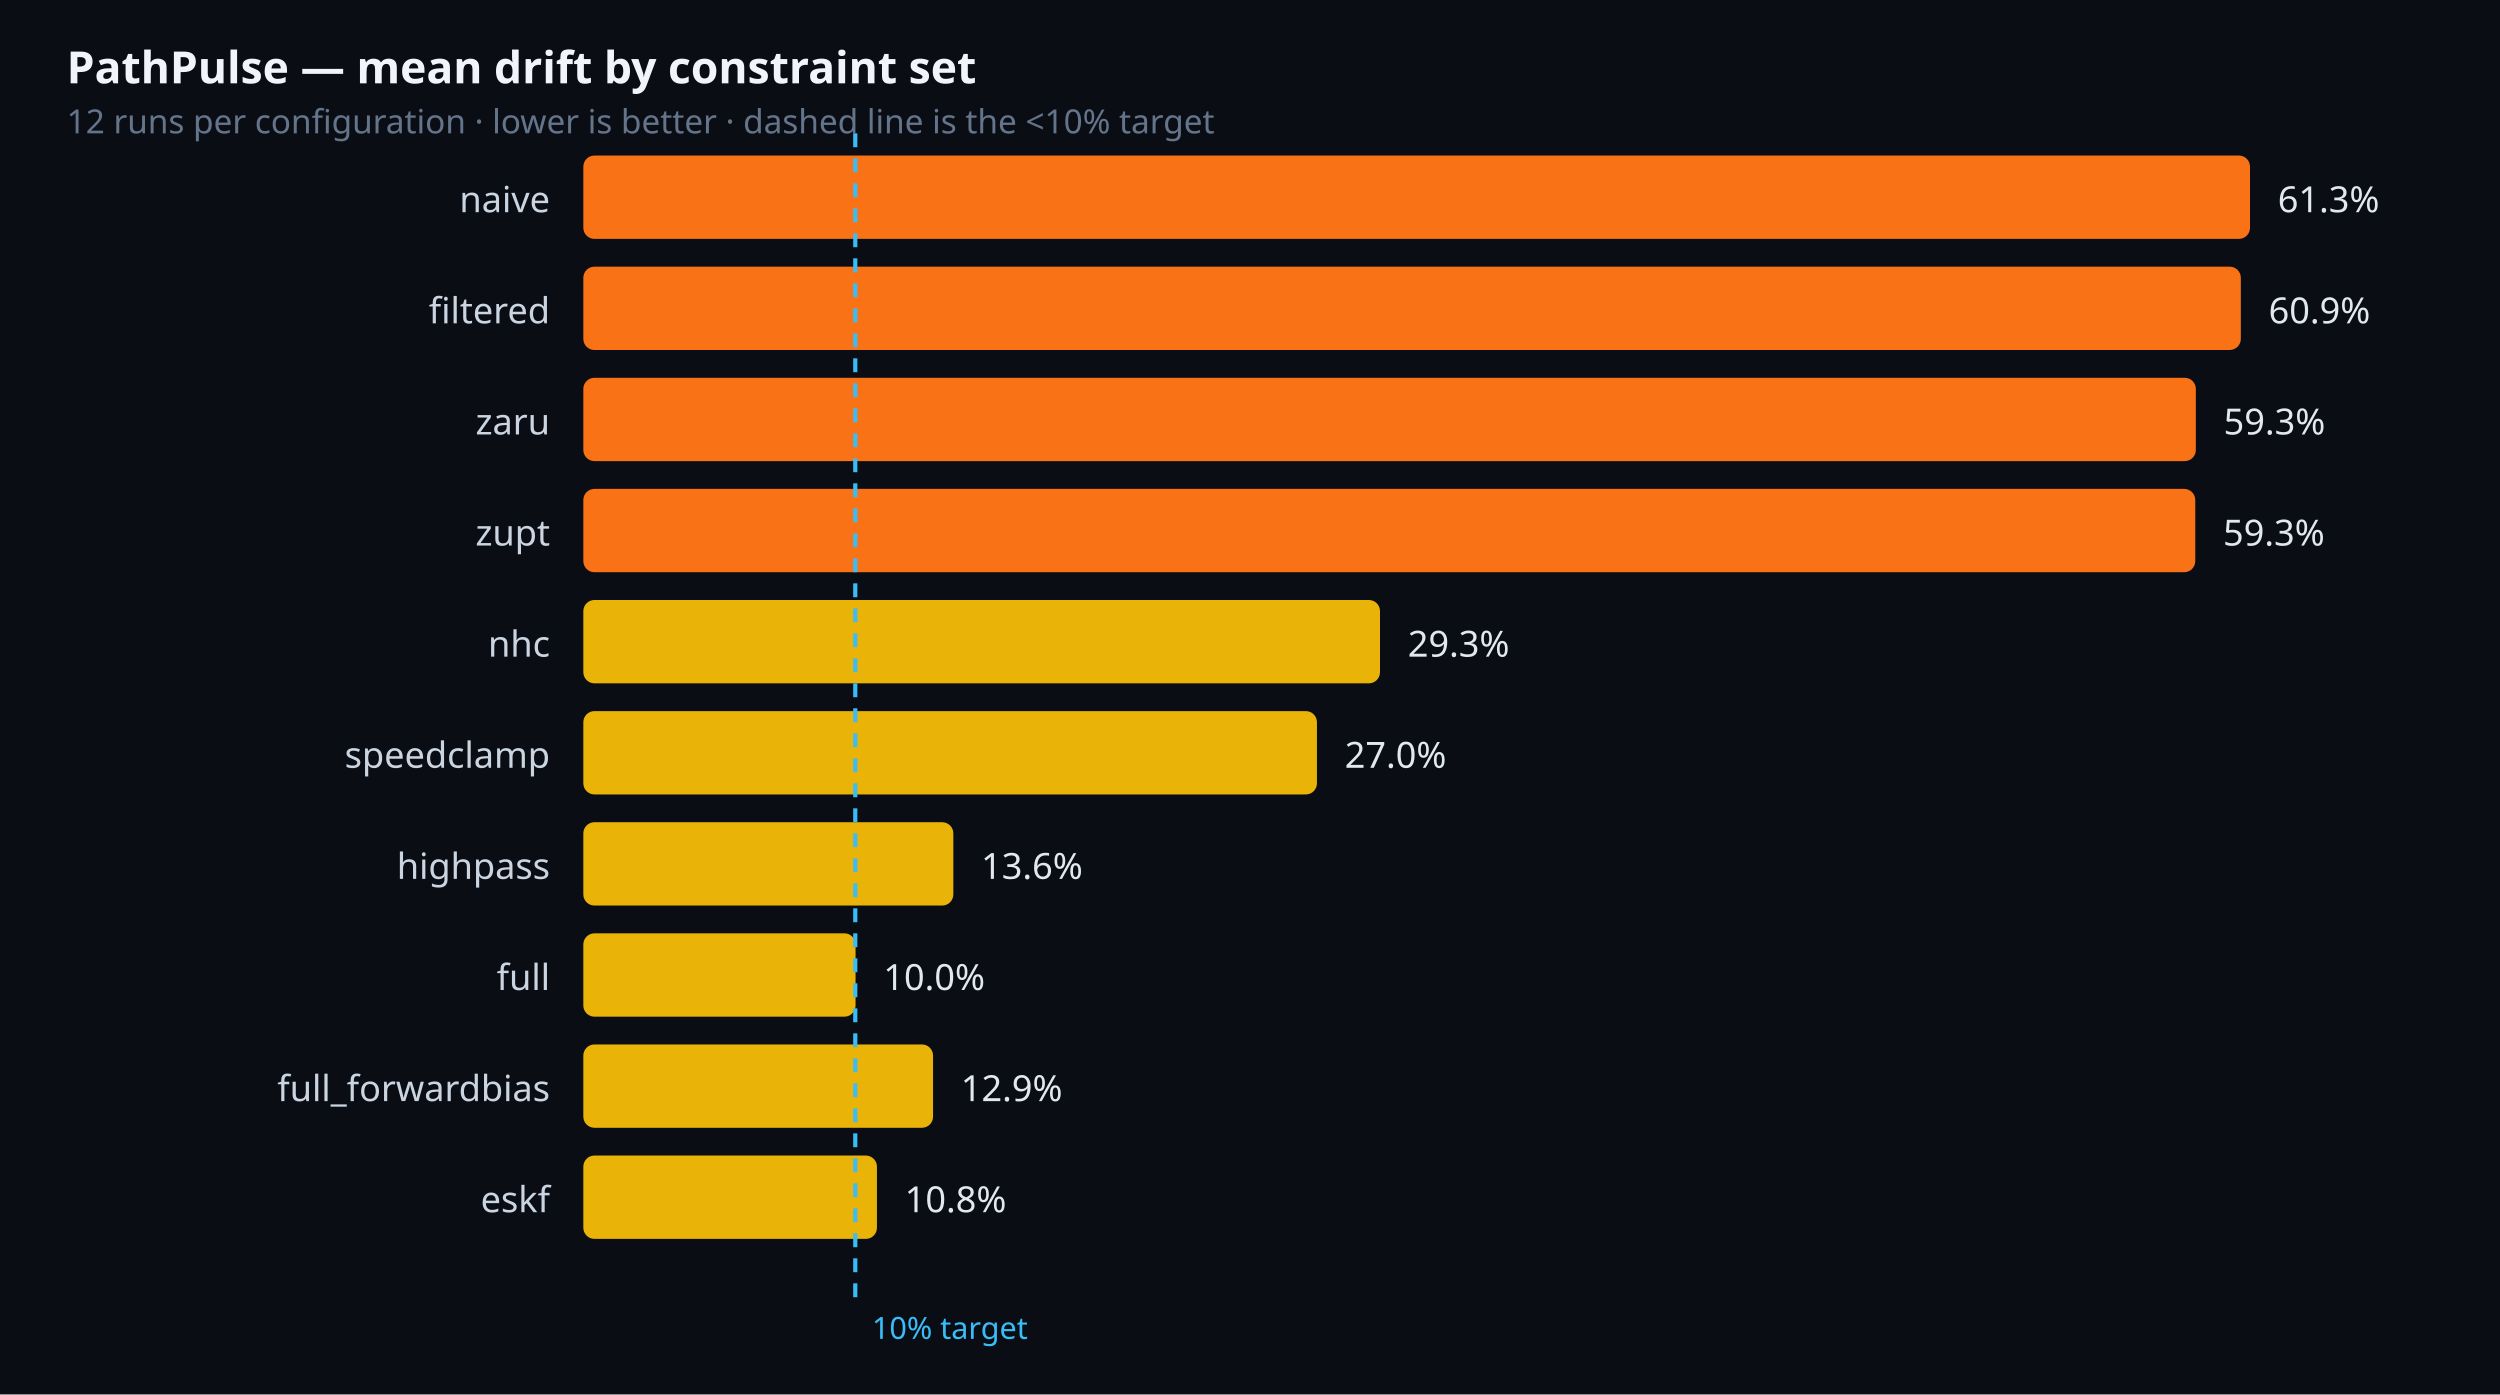
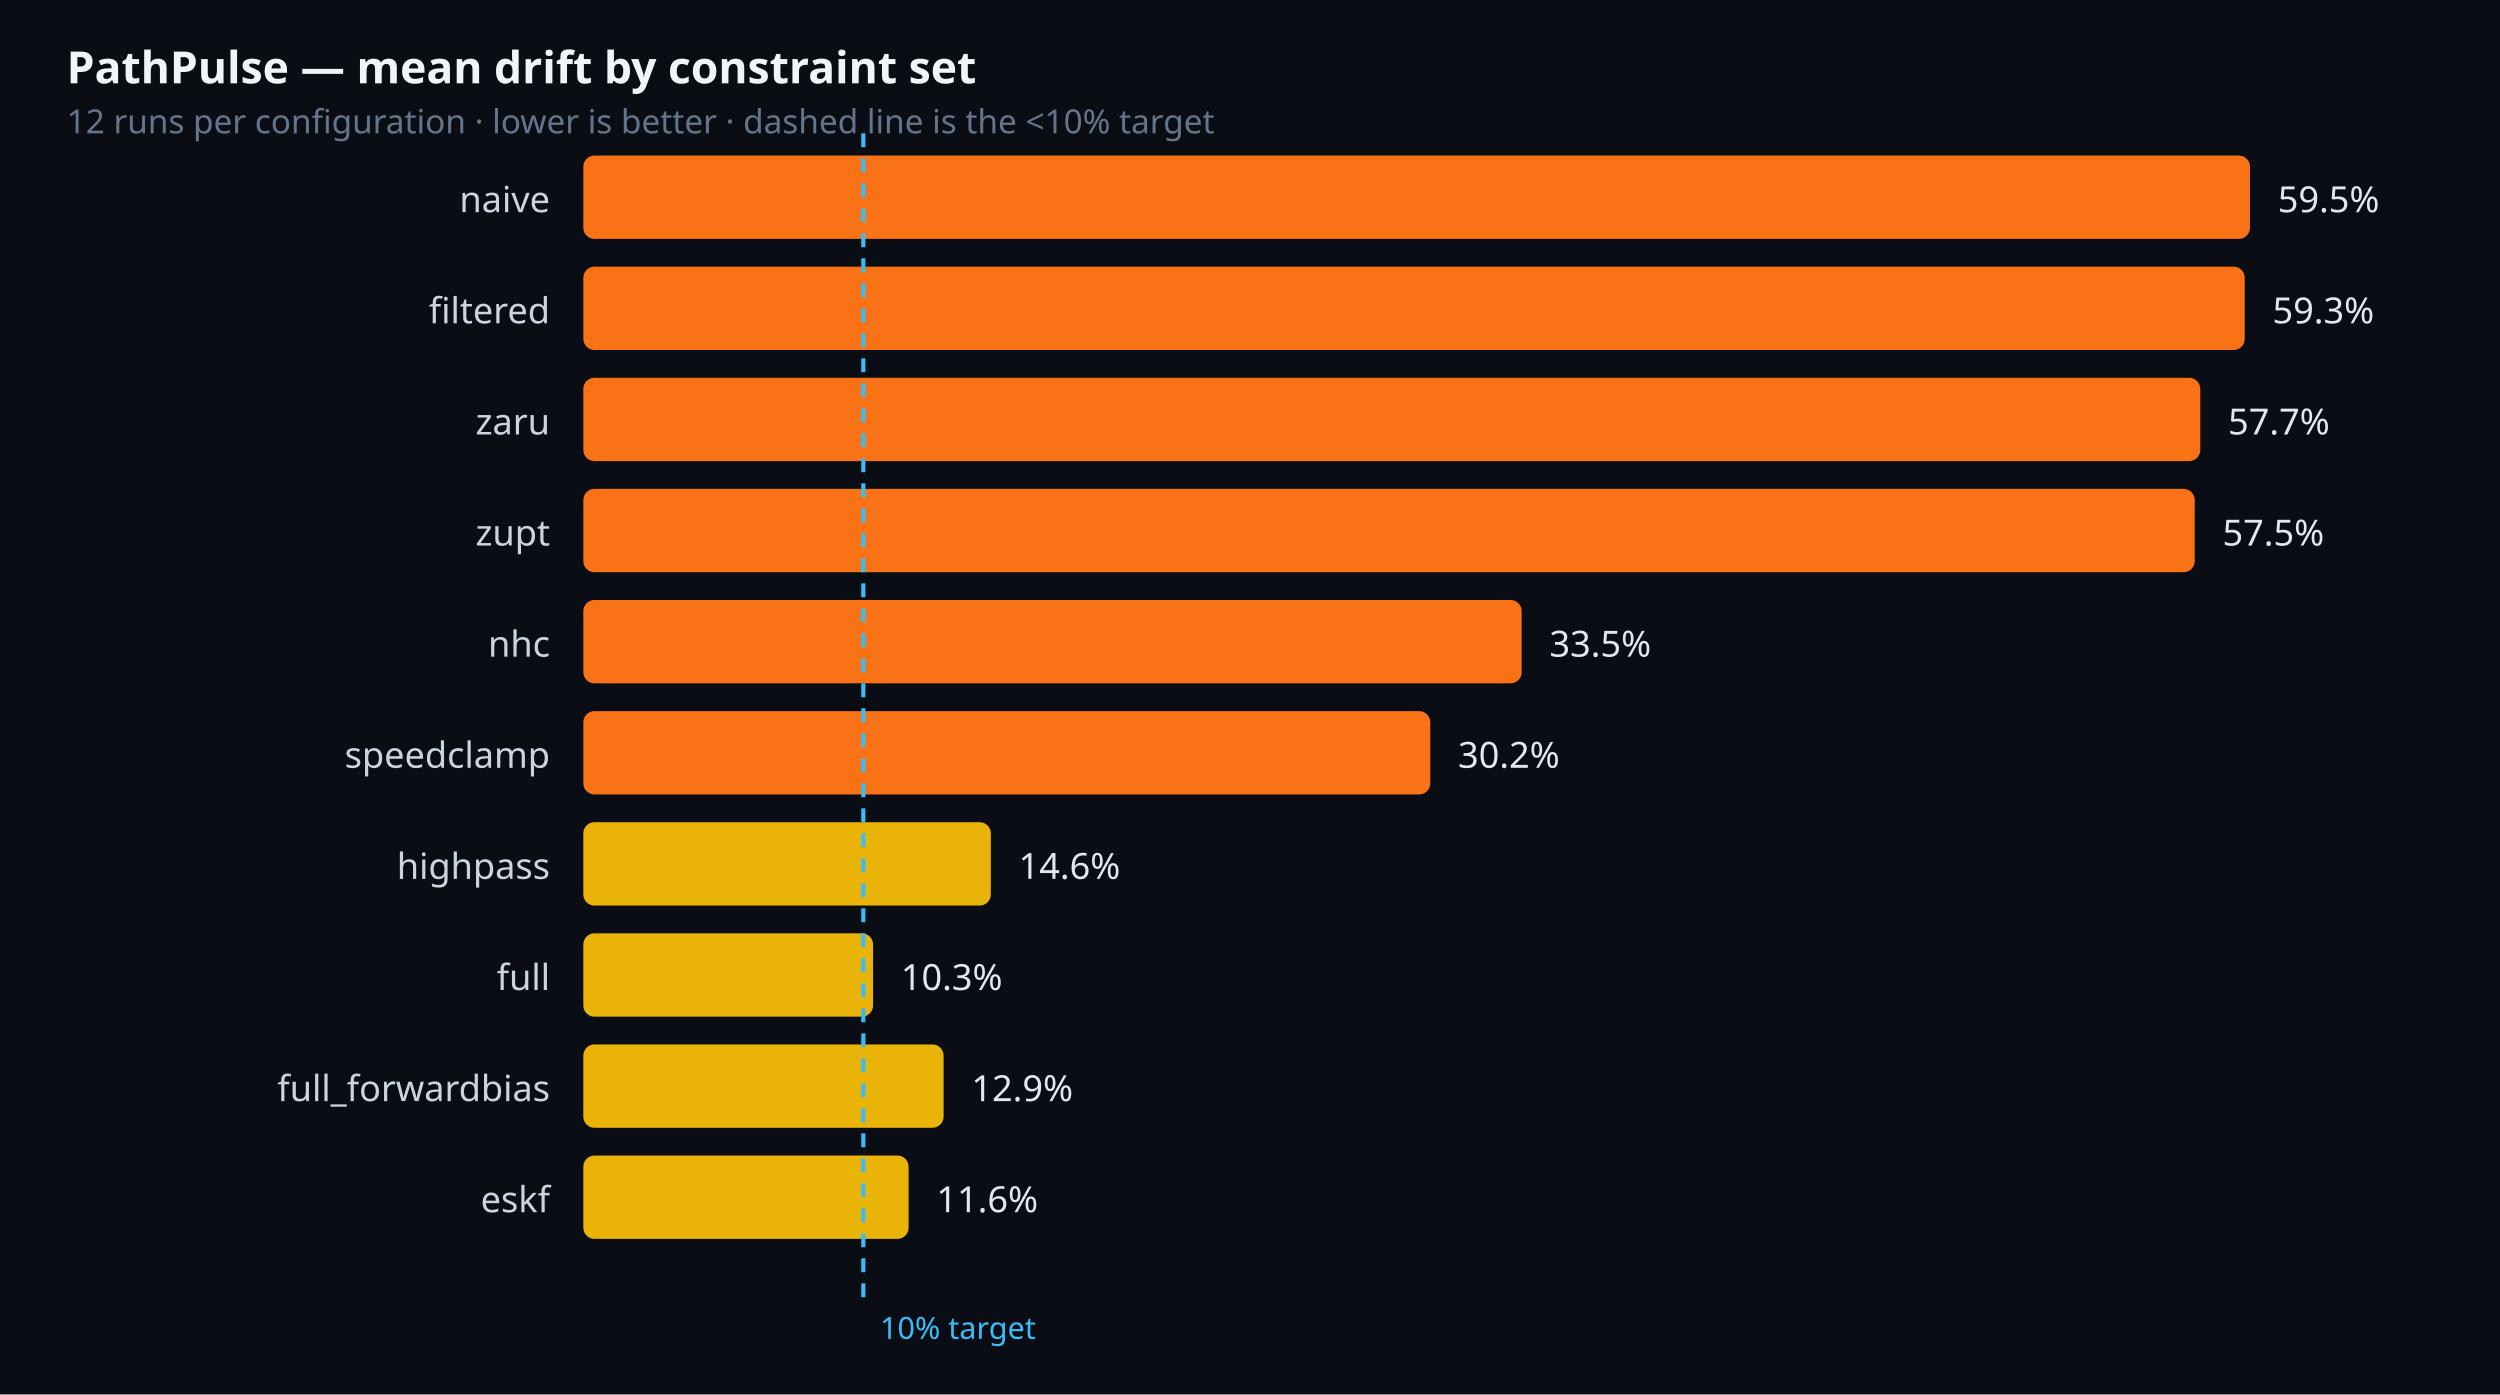
<svg xmlns="http://www.w3.org/2000/svg" width="900" height="502" viewBox="0 0 900 502" font-family="ui-sans-serif, system-ui, sans-serif">
  <rect width="900" height="502" fill="#0a0e14" />
  <text x="24" y="30" font-size="16" fill="#f1f5f9" font-weight="600">PathPulse — mean drift by constraint set</text>
  <text x="24" y="48" font-size="12" fill="#64748b">12 runs per configuration · lower is better · dashed line is the &lt;10% target</text>
  <text x="198" y="76.4" text-anchor="end" font-size="13" fill="#cbd5e1">naive</text>
  <rect x="210" y="56" width="600.0" height="30" rx="4" fill="#f97316" />
-   <text x="820.0" y="76.4" font-size="13" fill="#e2e8f0">61.3%</text>
+   <text x="820.0" y="76.4" font-size="13" fill="#e2e8f0">59.5%</text>
  <text x="198" y="116.4" text-anchor="end" font-size="13" fill="#cbd5e1">filtered</text>
-   <rect x="210" y="96" width="596.7" height="30" rx="4" fill="#f97316" />
-   <text x="816.7" y="116.4" font-size="13" fill="#e2e8f0">60.9%</text>
+   <rect x="210" y="96" width="598.1" height="30" rx="4" fill="#f97316" />
+   <text x="818.1" y="116.4" font-size="13" fill="#e2e8f0">59.3%</text>
  <text x="198" y="156.4" text-anchor="end" font-size="13" fill="#cbd5e1">zaru</text>
-   <rect x="210" y="136" width="580.5" height="30" rx="4" fill="#f97316" />
-   <text x="800.5" y="156.4" font-size="13" fill="#e2e8f0">59.3%</text>
+   <rect x="210" y="136" width="582.1" height="30" rx="4" fill="#f97316" />
+   <text x="802.1" y="156.4" font-size="13" fill="#e2e8f0">57.7%</text>
  <text x="198" y="196.4" text-anchor="end" font-size="13" fill="#cbd5e1">zupt</text>
-   <rect x="210" y="176" width="580.3" height="30" rx="4" fill="#f97316" />
-   <text x="800.3" y="196.4" font-size="13" fill="#e2e8f0">59.3%</text>
+   <rect x="210" y="176" width="580.1" height="30" rx="4" fill="#f97316" />
+   <text x="800.1" y="196.4" font-size="13" fill="#e2e8f0">57.5%</text>
  <text x="198" y="236.4" text-anchor="end" font-size="13" fill="#cbd5e1">nhc</text>
-   <rect x="210" y="216" width="286.8" height="30" rx="4" fill="#eab308" />
-   <text x="506.8" y="236.4" font-size="13" fill="#e2e8f0">29.3%</text>
+   <rect x="210" y="216" width="337.8" height="30" rx="4" fill="#f97316" />
+   <text x="557.8" y="236.4" font-size="13" fill="#e2e8f0">33.5%</text>
  <text x="198" y="276.4" text-anchor="end" font-size="13" fill="#cbd5e1">speedclamp</text>
-   <rect x="210" y="256" width="264.1" height="30" rx="4" fill="#eab308" />
-   <text x="484.1" y="276.4" font-size="13" fill="#e2e8f0">27.0%</text>
+   <rect x="210" y="256" width="304.9" height="30" rx="4" fill="#f97316" />
+   <text x="524.9" y="276.4" font-size="13" fill="#e2e8f0">30.2%</text>
  <text x="198" y="316.4" text-anchor="end" font-size="13" fill="#cbd5e1">highpass</text>
-   <rect x="210" y="296" width="133.2" height="30" rx="4" fill="#eab308" />
-   <text x="353.2" y="316.4" font-size="13" fill="#e2e8f0">13.6%</text>
+   <rect x="210" y="296" width="146.7" height="30" rx="4" fill="#eab308" />
+   <text x="366.7" y="316.4" font-size="13" fill="#e2e8f0">14.6%</text>
  <text x="198" y="356.4" text-anchor="end" font-size="13" fill="#cbd5e1">full</text>
-   <rect x="210" y="336" width="98.0" height="30" rx="4" fill="#eab308" />
-   <text x="318.0" y="356.4" font-size="13" fill="#e2e8f0">10.0%</text>
+   <rect x="210" y="336" width="104.3" height="30" rx="4" fill="#eab308" />
+   <text x="324.3" y="356.4" font-size="13" fill="#e2e8f0">10.3%</text>
  <text x="198" y="396.4" text-anchor="end" font-size="13" fill="#cbd5e1">full_forwardbias</text>
-   <rect x="210" y="376" width="125.9" height="30" rx="4" fill="#eab308" />
-   <text x="345.9" y="396.4" font-size="13" fill="#e2e8f0">12.9%</text>
+   <rect x="210" y="376" width="129.7" height="30" rx="4" fill="#eab308" />
+   <text x="349.7" y="396.4" font-size="13" fill="#e2e8f0">12.9%</text>
  <text x="198" y="436.4" text-anchor="end" font-size="13" fill="#cbd5e1">eskf</text>
-   <rect x="210" y="416" width="105.7" height="30" rx="4" fill="#eab308" />
-   <text x="325.7" y="436.4" font-size="13" fill="#e2e8f0">10.8%</text>
-   <line x1="307.9" y1="48" x2="307.9" y2="468" stroke="#38bdf8" stroke-width="1.5" stroke-dasharray="5 4" />
-   <text x="313.9" y="482" font-size="11" fill="#38bdf8">10% target</text>
+   <rect x="210" y="416" width="117.1" height="30" rx="4" fill="#eab308" />
+   <text x="337.1" y="436.4" font-size="13" fill="#e2e8f0">11.6%</text>
+   <line x1="310.8" y1="48" x2="310.8" y2="468" stroke="#38bdf8" stroke-width="1.5" stroke-dasharray="5 4" />
+   <text x="316.8" y="482" font-size="11" fill="#38bdf8">10% target</text>
</svg>
